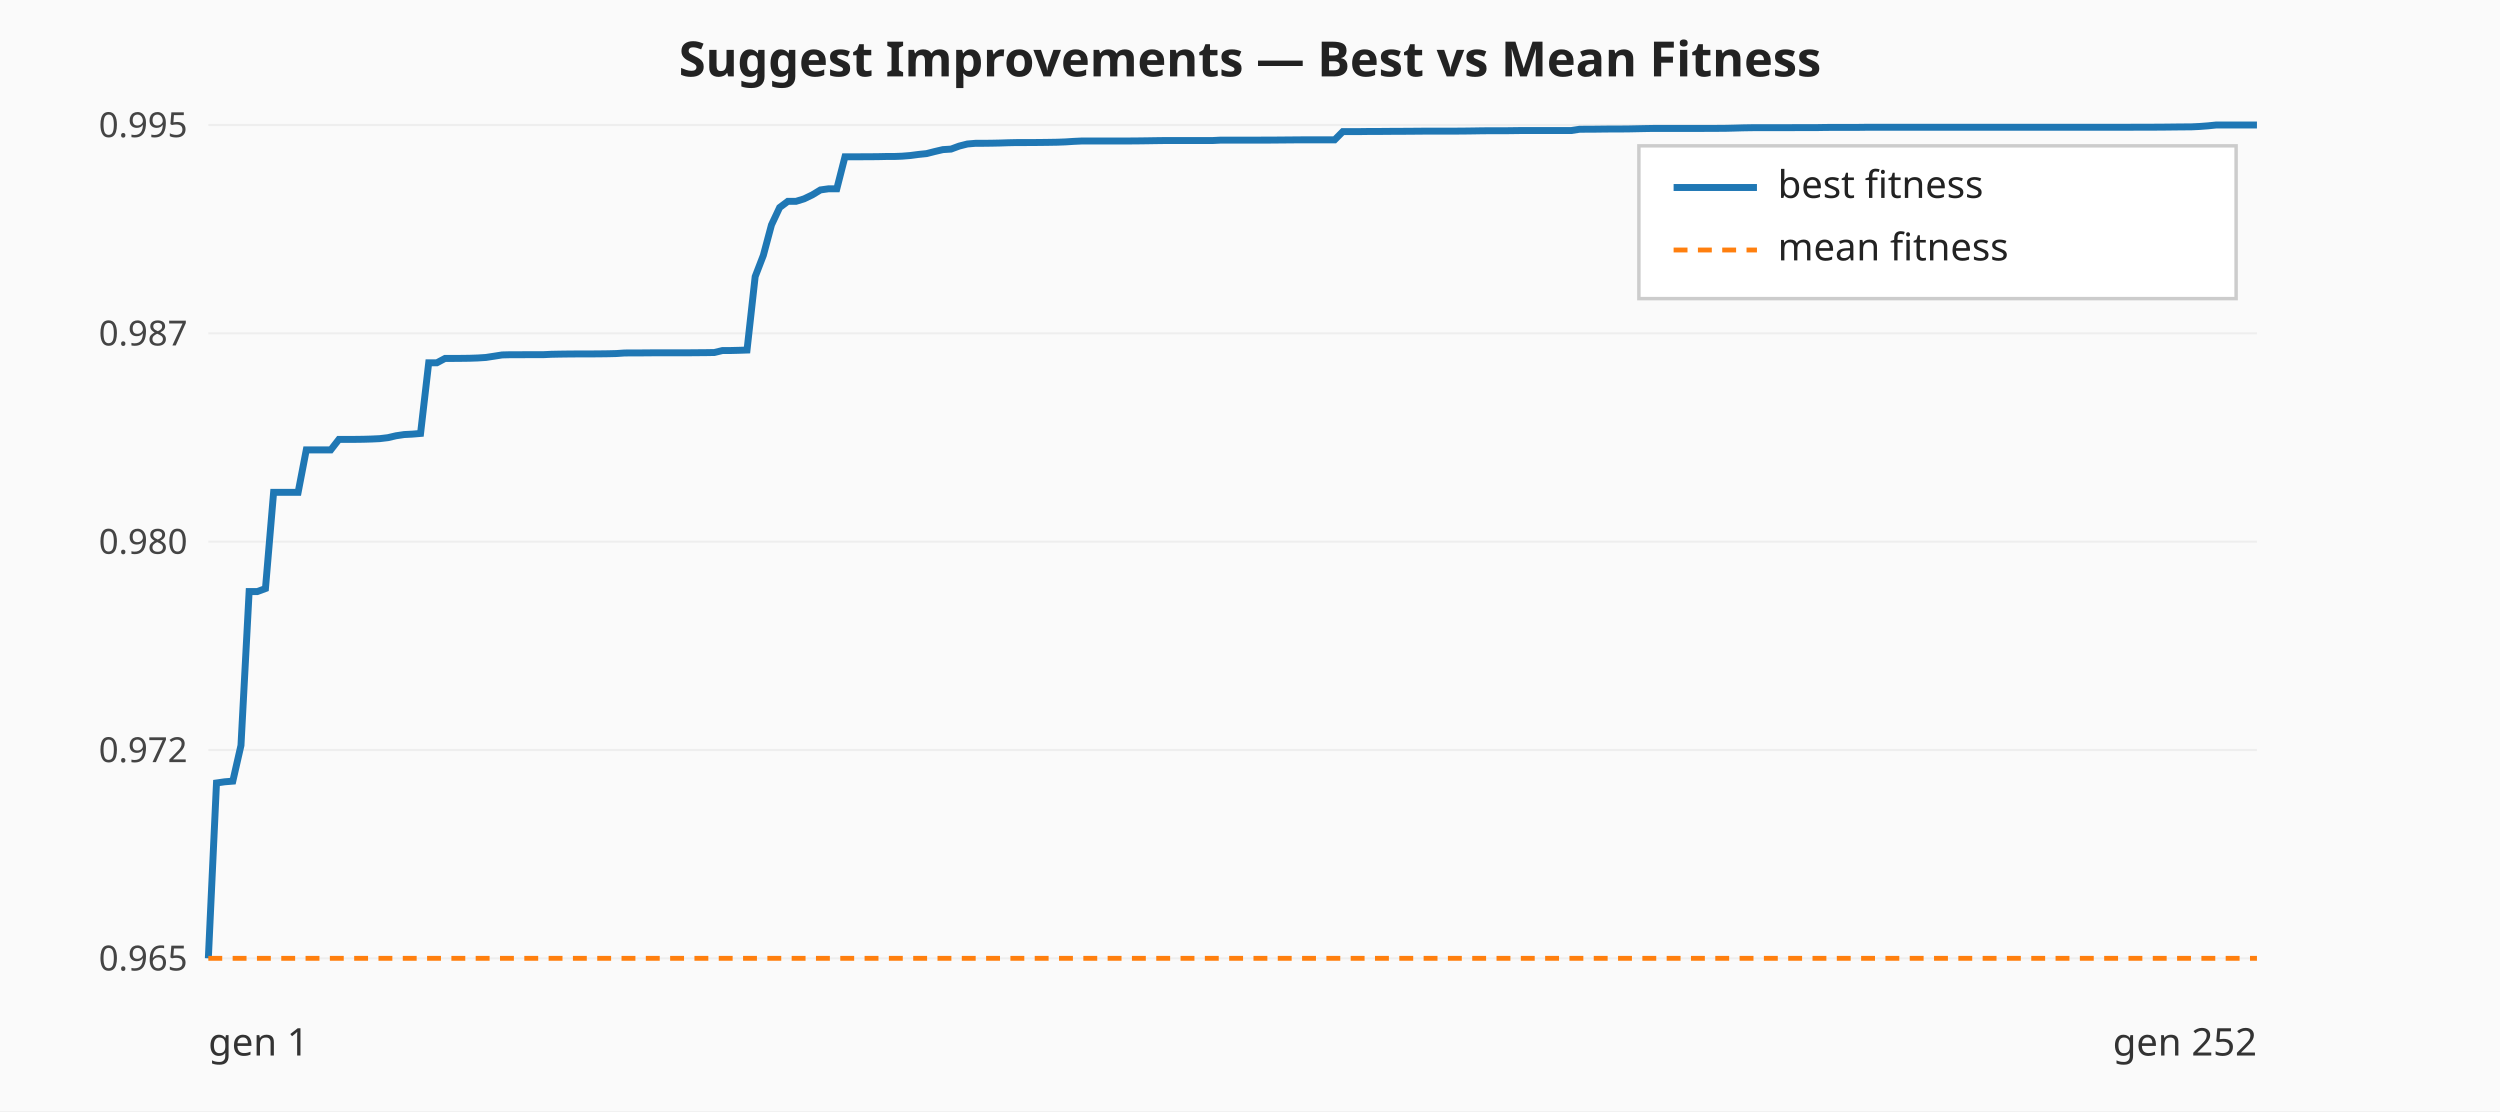
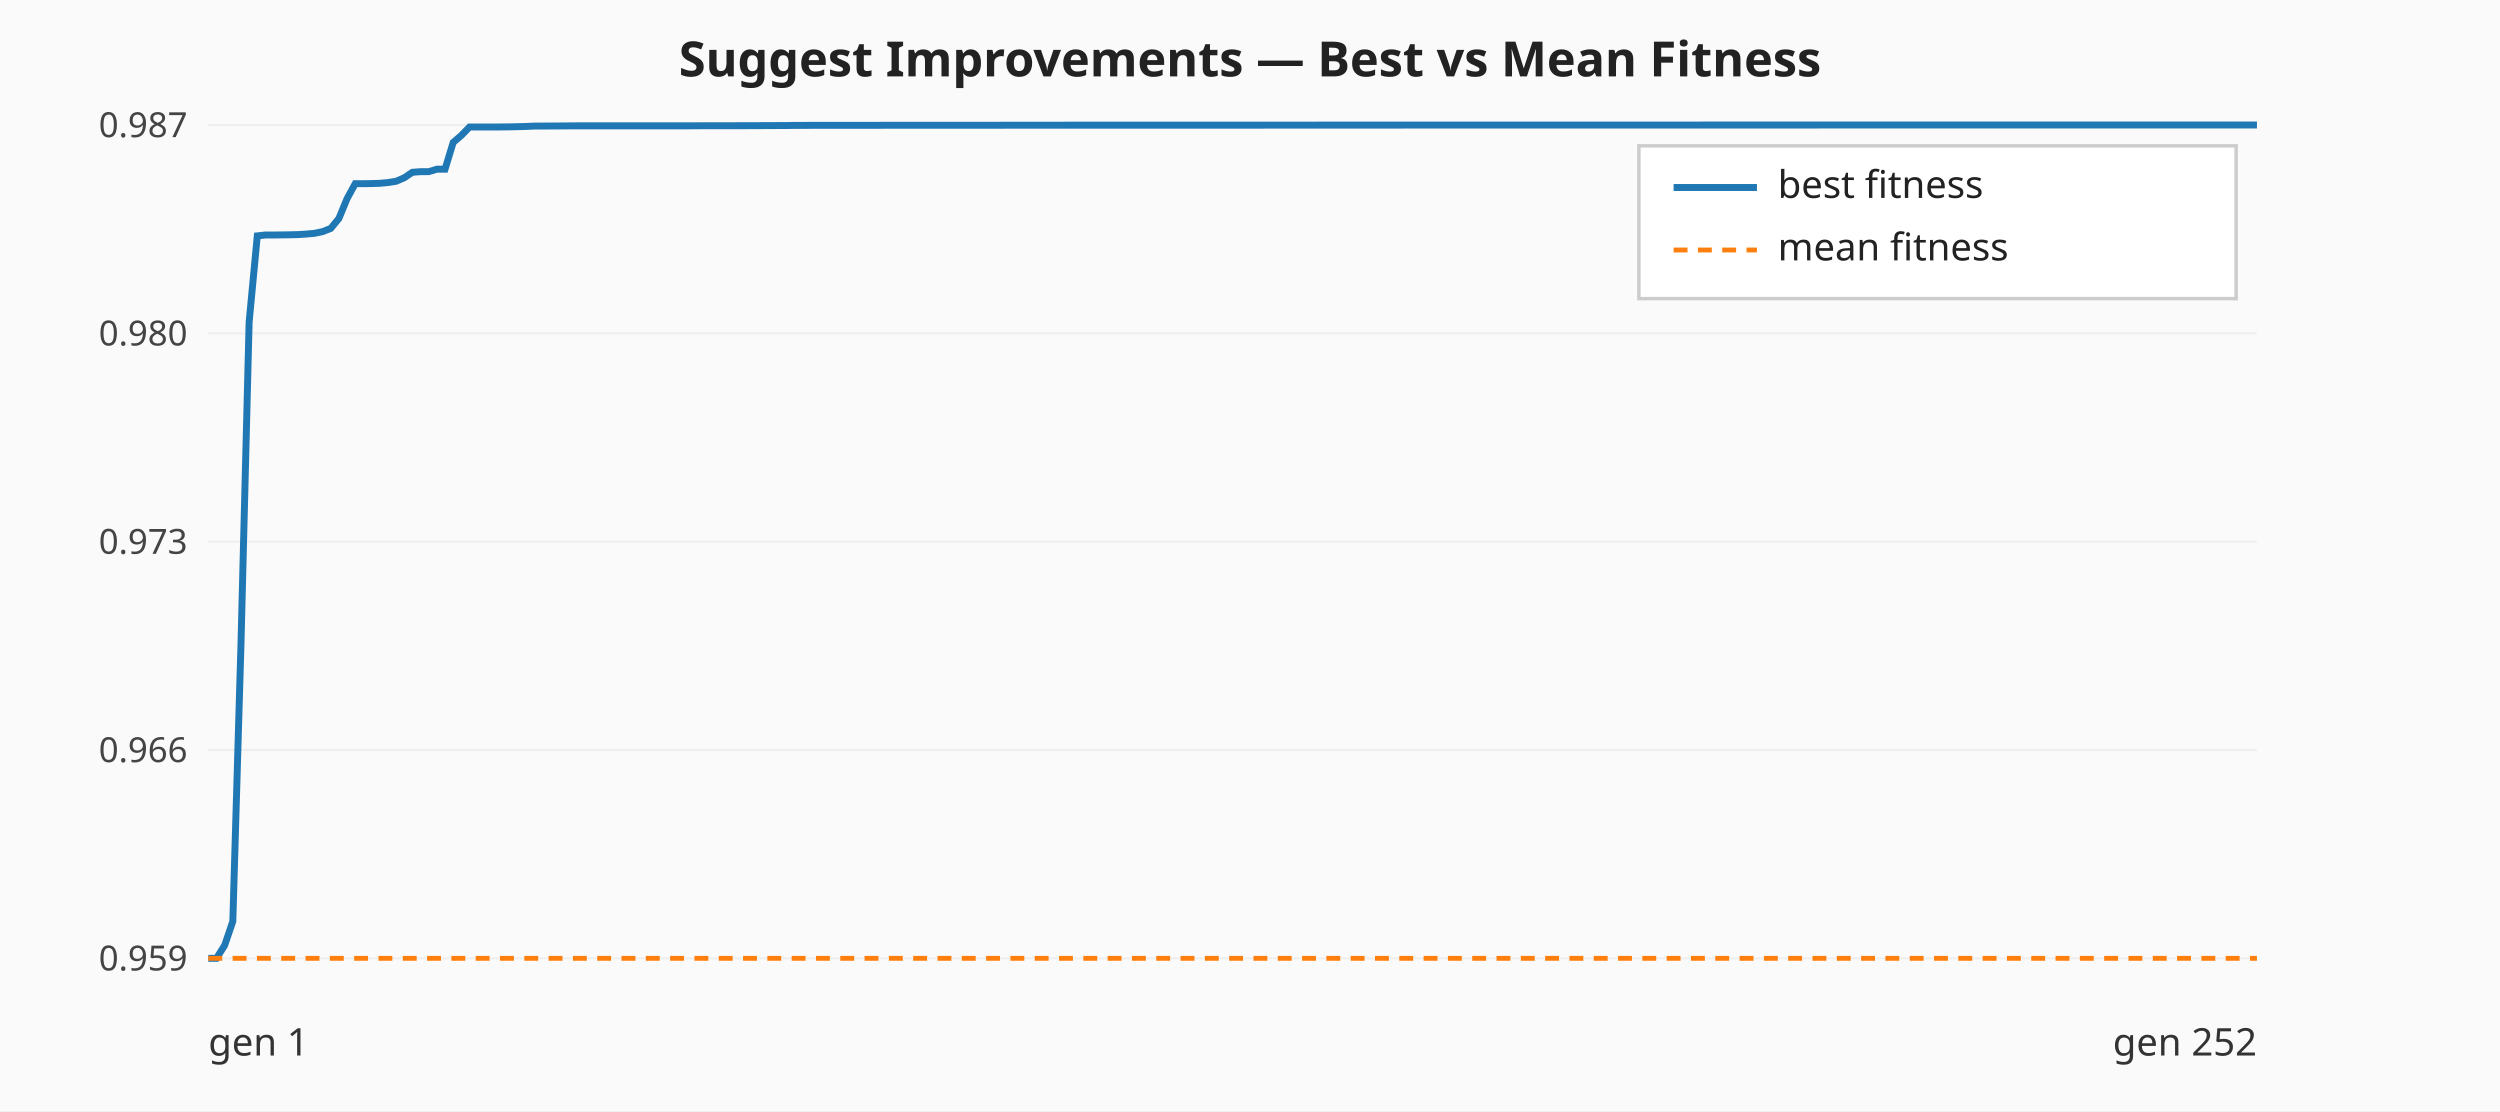
<svg xmlns="http://www.w3.org/2000/svg" viewBox="0 0 720 320" width="720" height="320" role="img" aria-label="Suggest Improvements — best vs mean fitness per generation">
  <rect width="720" height="320" fill="#fafafa" />
  <text x="360" y="22" text-anchor="middle" font-family="sans-serif" font-size="14" font-weight="bold" fill="#222">Suggest Improvements — Best vs Mean Fitness</text>
  <line x1="60.00" y1="276.00" x2="650.00" y2="276.00" stroke="#eeeeee" stroke-width="0.6" />
-   <text x="54.00" y="279.50" text-anchor="end" font-family="sans-serif" font-size="10" fill="#444">0.965</text>
+   <text x="54.00" y="279.50" text-anchor="end" font-family="sans-serif" font-size="10" fill="#444">0.959</text>
  <line x1="60.00" y1="216.00" x2="650.00" y2="216.00" stroke="#eeeeee" stroke-width="0.6" />
-   <text x="54.00" y="219.50" text-anchor="end" font-family="sans-serif" font-size="10" fill="#444">0.972</text>
+   <text x="54.00" y="219.50" text-anchor="end" font-family="sans-serif" font-size="10" fill="#444">0.966</text>
  <line x1="60.00" y1="156.00" x2="650.00" y2="156.00" stroke="#eeeeee" stroke-width="0.6" />
-   <text x="54.00" y="159.50" text-anchor="end" font-family="sans-serif" font-size="10" fill="#444">0.980</text>
+   <text x="54.00" y="159.50" text-anchor="end" font-family="sans-serif" font-size="10" fill="#444">0.973</text>
  <line x1="60.00" y1="96.00" x2="650.00" y2="96.00" stroke="#eeeeee" stroke-width="0.6" />
-   <text x="54.00" y="99.50" text-anchor="end" font-family="sans-serif" font-size="10" fill="#444">0.987</text>
+   <text x="54.00" y="99.50" text-anchor="end" font-family="sans-serif" font-size="10" fill="#444">0.980</text>
  <line x1="60.00" y1="36.00" x2="650.00" y2="36.00" stroke="#eeeeee" stroke-width="0.6" />
-   <text x="54.00" y="39.50" text-anchor="end" font-family="sans-serif" font-size="10" fill="#444">0.995</text>
-   <polyline class="best-fitness" fill="none" stroke="#1f77b4" stroke-width="2" points="60.00,276.00 62.35,225.50 64.70,225.16 67.05,224.97 69.40,214.68 71.75,170.37 74.10,170.37 76.45,169.50 78.80,141.79 81.16,141.79 83.51,141.79 85.86,141.79 88.21,129.57 90.56,129.57 92.91,129.57 95.26,129.57 97.61,126.54 99.96,126.54 102.31,126.54 104.66,126.51 107.01,126.44 109.36,126.33 111.71,126.05 114.06,125.50 116.41,125.15 118.76,125.03 121.12,124.83 123.47,104.48 125.82,104.48 128.17,103.23 130.52,103.23 132.87,103.21 135.22,103.18 137.57,103.10 139.92,102.95 142.27,102.59 144.62,102.22 146.97,102.16 149.32,102.16 151.67,102.15 154.02,102.15 156.37,102.15 158.73,102.04 161.08,101.99 163.43,101.96 165.78,101.94 168.13,101.94 170.48,101.93 172.83,101.91 175.18,101.88 177.53,101.82 179.88,101.66 182.23,101.64 184.58,101.64 186.93,101.62 189.28,101.60 191.63,101.60 193.98,101.60 196.33,101.60 198.69,101.60 201.04,101.58 203.39,101.56 205.74,101.52 208.09,100.95 210.44,100.95 212.79,100.89 215.14,100.81 217.49,79.66 219.84,73.55 222.19,64.76 224.54,59.76 226.89,57.99 229.24,57.99 231.59,57.26 233.94,56.13 236.29,54.70 238.65,54.37 241.00,54.37 243.35,45.16 245.70,45.16 248.05,45.15 250.40,45.14 252.75,45.12 255.10,45.07 257.45,45.07 259.80,44.98 262.15,44.79 264.50,44.48 266.85,44.24 269.20,43.64 271.55,43.09 273.90,42.94 276.25,42.07 278.61,41.47 280.96,41.27 283.31,41.27 285.66,41.24 288.01,41.19 290.36,41.11 292.71,41.06 295.06,41.06 297.41,41.05 299.76,41.03 302.11,41.00 304.46,40.96 306.81,40.87 309.16,40.72 311.51,40.61 313.86,40.61 316.22,40.61 318.57,40.60 320.92,40.60 323.27,40.60 325.62,40.60 327.97,40.58 330.32,40.55 332.67,40.51 335.02,40.48 337.37,40.48 339.72,40.48 342.07,40.48 344.42,40.48 346.77,40.48 349.12,40.48 351.47,40.36 353.82,40.36 356.18,40.36 358.53,40.36 360.88,40.36 363.23,40.35 365.58,40.35 367.93,40.33 370.28,40.31 372.63,40.29 374.98,40.27 377.33,40.27 379.68,40.27 382.03,40.27 384.38,40.27 386.73,37.90 389.08,37.90 391.43,37.90 393.78,37.87 396.14,37.87 398.49,37.85 400.84,37.83 403.19,37.82 405.54,37.81 407.89,37.79 410.24,37.77 412.59,37.77 414.94,37.77 417.29,37.77 419.64,37.76 421.99,37.74 424.34,37.71 426.69,37.67 429.04,37.65 431.39,37.65 433.75,37.65 436.10,37.62 438.45,37.59 440.80,37.59 443.15,37.59 445.50,37.59 447.85,37.59 450.20,37.59 452.55,37.59 454.90,37.23 457.25,37.21 459.60,37.20 461.95,37.17 464.30,37.15 466.65,37.15 469.00,37.13 471.35,37.08 473.71,37.03 476.06,36.99 478.41,36.99 480.76,36.99 483.11,36.99 485.46,36.99 487.81,36.99 490.16,36.99 492.51,36.98 494.86,36.97 497.21,36.95 499.56,36.89 501.91,36.82 504.26,36.78 506.61,36.76 508.96,36.76 511.31,36.76 513.67,36.76 516.02,36.76 518.37,36.75 520.72,36.75 523.07,36.75 525.42,36.71 527.77,36.69 530.12,36.69 532.47,36.69 534.82,36.69 537.17,36.66 539.52,36.66 541.87,36.66 544.22,36.66 546.57,36.66 548.92,36.66 551.27,36.66 553.63,36.66 555.98,36.66 558.33,36.66 560.68,36.66 563.03,36.65 565.38,36.65 567.73,36.65 570.08,36.65 572.43,36.65 574.78,36.65 577.13,36.65 579.48,36.65 581.83,36.65 584.18,36.65 586.53,36.65 588.88,36.65 591.24,36.65 593.59,36.65 595.94,36.65 598.29,36.65 600.64,36.65 602.99,36.65 605.34,36.65 607.69,36.65 610.04,36.65 612.39,36.65 614.74,36.64 617.09,36.64 619.44,36.63 621.79,36.62 624.14,36.60 626.49,36.57 628.84,36.55 631.20,36.53 633.55,36.42 635.90,36.24 638.25,36.00 640.60,36.00 642.95,36.00 645.30,36.00 647.65,36.00 650.00,36.00" />
+   <text x="54.00" y="39.50" text-anchor="end" font-family="sans-serif" font-size="10" fill="#444">0.987</text>
+   <polyline class="best-fitness" fill="none" stroke="#1f77b4" stroke-width="2" points="60.00,276.00 62.35,276.00 64.70,272.26 67.05,265.36 69.40,185.56 71.75,92.73 74.10,67.93 76.45,67.68 78.80,67.68 81.16,67.65 83.51,67.62 85.86,67.56 88.21,67.41 90.56,67.20 92.91,66.71 95.26,65.78 97.61,62.91 99.96,57.20 102.31,52.90 104.66,52.90 107.01,52.87 109.36,52.79 111.71,52.58 114.06,52.21 116.41,51.21 118.76,49.62 121.12,49.44 123.47,49.44 125.82,48.72 128.17,48.72 130.52,41.02 132.87,39.00 135.22,36.58 137.57,36.58 139.92,36.58 142.27,36.58 144.62,36.56 146.97,36.53 149.32,36.48 151.67,36.41 154.02,36.30 156.37,36.30 158.73,36.29 161.08,36.28 163.43,36.26 165.78,36.24 168.13,36.24 170.48,36.24 172.83,36.24 175.18,36.24 177.53,36.24 179.88,36.24 182.23,36.24 184.58,36.24 186.93,36.24 189.28,36.24 191.63,36.24 193.98,36.24 196.33,36.24 198.69,36.24 201.04,36.22 203.39,36.21 205.74,36.21 208.09,36.21 210.44,36.21 212.79,36.20 215.14,36.20 217.49,36.19 219.84,36.18 222.19,36.18 224.54,36.15 226.89,36.15 229.24,36.11 231.59,36.11 233.94,36.10 236.29,36.10 238.65,36.09 241.00,36.09 243.35,36.09 245.70,36.09 248.05,36.09 250.40,36.09 252.75,36.09 255.10,36.08 257.45,36.08 259.80,36.08 262.15,36.08 264.50,36.08 266.85,36.08 269.20,36.08 271.55,36.08 273.90,36.08 276.25,36.08 278.61,36.08 280.96,36.08 283.31,36.07 285.66,36.07 288.01,36.07 290.36,36.06 292.71,36.06 295.06,36.06 297.41,36.06 299.76,36.06 302.11,36.06 304.46,36.06 306.81,36.05 309.16,36.05 311.51,36.05 313.86,36.05 316.22,36.05 318.57,36.05 320.92,36.05 323.27,36.05 325.62,36.05 327.97,36.05 330.32,36.05 332.67,36.05 335.02,36.05 337.37,36.05 339.72,36.05 342.07,36.05 344.42,36.05 346.77,36.05 349.12,36.05 351.47,36.05 353.82,36.05 356.18,36.05 358.53,36.05 360.88,36.05 363.23,36.05 365.58,36.04 367.93,36.04 370.28,36.04 372.63,36.04 374.98,36.04 377.33,36.04 379.68,36.03 382.03,36.03 384.38,36.03 386.73,36.03 389.08,36.03 391.43,36.03 393.78,36.03 396.14,36.03 398.49,36.03 400.84,36.03 403.19,36.03 405.54,36.02 407.89,36.02 410.24,36.02 412.59,36.02 414.94,36.02 417.29,36.02 419.64,36.02 421.99,36.02 424.34,36.02 426.69,36.02 429.04,36.02 431.39,36.02 433.75,36.02 436.10,36.02 438.45,36.02 440.80,36.02 443.15,36.02 445.50,36.02 447.85,36.02 450.20,36.02 452.55,36.02 454.90,36.02 457.25,36.02 459.60,36.02 461.95,36.02 464.30,36.02 466.65,36.02 469.00,36.02 471.35,36.02 473.71,36.02 476.06,36.02 478.41,36.02 480.76,36.02 483.11,36.02 485.46,36.02 487.81,36.02 490.16,36.01 492.51,36.01 494.86,36.01 497.21,36.01 499.56,36.01 501.91,36.01 504.26,36.01 506.61,36.01 508.96,36.01 511.31,36.01 513.67,36.01 516.02,36.01 518.37,36.01 520.72,36.01 523.07,36.01 525.42,36.00 527.77,36.00 530.12,36.00 532.47,36.00 534.82,36.00 537.17,36.00 539.52,36.00 541.87,36.00 544.22,36.00 546.57,36.00 548.92,36.00 551.27,36.00 553.63,36.00 555.98,36.00 558.33,36.00 560.68,36.00 563.03,36.00 565.38,36.00 567.73,36.00 570.08,36.00 572.43,36.00 574.78,36.00 577.13,36.00 579.48,36.00 581.83,36.00 584.18,36.00 586.53,36.00 588.88,36.00 591.24,36.00 593.59,36.00 595.94,36.00 598.29,36.00 600.64,36.00 602.99,36.00 605.34,36.00 607.69,36.00 610.04,36.00 612.39,36.00 614.74,36.00 617.09,36.00 619.44,36.00 621.79,36.00 624.14,36.00 626.49,36.00 628.84,36.00 631.20,36.00 633.55,36.00 635.90,36.00 638.25,36.00 640.60,36.00 642.95,36.00 645.30,36.00 647.65,36.00 650.00,36.00" />
  <polyline class="mean-fitness" fill="none" stroke="#ff7f0e" stroke-width="1.4" stroke-dasharray="4 3" points="60.00,276.00 62.35,276.00 64.70,276.00 67.05,276.00 69.40,276.00 71.75,276.00 74.10,276.00 76.45,276.00 78.80,276.00 81.16,276.00 83.51,276.00 85.86,276.00 88.21,276.00 90.56,276.00 92.91,276.00 95.26,276.00 97.61,276.00 99.96,276.00 102.31,276.00 104.66,276.00 107.01,276.00 109.36,276.00 111.71,276.00 114.06,276.00 116.41,276.00 118.76,276.00 121.12,276.00 123.47,276.00 125.82,276.00 128.17,276.00 130.52,276.00 132.87,276.00 135.22,276.00 137.57,276.00 139.92,276.00 142.27,276.00 144.62,276.00 146.97,276.00 149.32,276.00 151.67,276.00 154.02,276.00 156.37,276.00 158.73,276.00 161.08,276.00 163.43,276.00 165.78,276.00 168.13,276.00 170.48,276.00 172.83,276.00 175.18,276.00 177.53,276.00 179.88,276.00 182.23,276.00 184.58,276.00 186.93,276.00 189.28,276.00 191.63,276.00 193.98,276.00 196.33,276.00 198.69,276.00 201.04,276.00 203.39,276.00 205.74,276.00 208.09,276.00 210.44,276.00 212.79,276.00 215.14,276.00 217.49,276.00 219.84,276.00 222.19,276.00 224.54,276.00 226.89,276.00 229.24,276.00 231.59,276.00 233.94,276.00 236.29,276.00 238.65,276.00 241.00,276.00 243.35,276.00 245.70,276.00 248.05,276.00 250.40,276.00 252.75,276.00 255.10,276.00 257.45,276.00 259.80,276.00 262.15,276.00 264.50,276.00 266.85,276.00 269.20,276.00 271.55,276.00 273.90,276.00 276.25,276.00 278.61,276.00 280.96,276.00 283.31,276.00 285.66,276.00 288.01,276.00 290.36,276.00 292.71,276.00 295.06,276.00 297.41,276.00 299.76,276.00 302.11,276.00 304.46,276.00 306.81,276.00 309.16,276.00 311.51,276.00 313.86,276.00 316.22,276.00 318.57,276.00 320.92,276.00 323.27,276.00 325.62,276.00 327.97,276.00 330.32,276.00 332.67,276.00 335.02,276.00 337.37,276.00 339.72,276.00 342.07,276.00 344.42,276.00 346.77,276.00 349.12,276.00 351.47,276.00 353.82,276.00 356.18,276.00 358.53,276.00 360.88,276.00 363.23,276.00 365.58,276.00 367.93,276.00 370.28,276.00 372.63,276.00 374.98,276.00 377.33,276.00 379.68,276.00 382.03,276.00 384.38,276.00 386.73,276.00 389.08,276.00 391.43,276.00 393.78,276.00 396.14,276.00 398.49,276.00 400.84,276.00 403.19,276.00 405.54,276.00 407.89,276.00 410.24,276.00 412.59,276.00 414.94,276.00 417.29,276.00 419.64,276.00 421.99,276.00 424.34,276.00 426.69,276.00 429.04,276.00 431.39,276.00 433.75,276.00 436.10,276.00 438.45,276.00 440.80,276.00 443.15,276.00 445.50,276.00 447.85,276.00 450.20,276.00 452.55,276.00 454.90,276.00 457.25,276.00 459.60,276.00 461.95,276.00 464.30,276.00 466.65,276.00 469.00,276.00 471.35,276.00 473.71,276.00 476.06,276.00 478.41,276.00 480.76,276.00 483.11,276.00 485.46,276.00 487.81,276.00 490.16,276.00 492.51,276.00 494.86,276.00 497.21,276.00 499.56,276.00 501.91,276.00 504.26,276.00 506.61,276.00 508.96,276.00 511.31,276.00 513.67,276.00 516.02,276.00 518.37,276.00 520.72,276.00 523.07,276.00 525.42,276.00 527.77,276.00 530.12,276.00 532.47,276.00 534.82,276.00 537.17,276.00 539.52,276.00 541.87,276.00 544.22,276.00 546.57,276.00 548.92,276.00 551.27,276.00 553.63,276.00 555.98,276.00 558.33,276.00 560.68,276.00 563.03,276.00 565.38,276.00 567.73,276.00 570.08,276.00 572.43,276.00 574.78,276.00 577.13,276.00 579.48,276.00 581.83,276.00 584.18,276.00 586.53,276.00 588.88,276.00 591.24,276.00 593.59,276.00 595.94,276.00 598.29,276.00 600.64,276.00 602.99,276.00 605.34,276.00 607.69,276.00 610.04,276.00 612.39,276.00 614.74,276.00 617.09,276.00 619.44,276.00 621.79,276.00 624.14,276.00 626.49,276.00 628.84,276.00 631.20,276.00 633.55,276.00 635.90,276.00 638.25,276.00 640.60,276.00 642.95,276.00 645.30,276.00 647.65,276.00 650.00,276.00" />
  <text x="60.00" y="304.00" font-family="sans-serif" font-size="11" fill="#333">gen 1</text>
  <text x="650.00" y="304.00" text-anchor="end" font-family="sans-serif" font-size="11" fill="#333">gen 252</text>
  <g class="legend" font-family="sans-serif" font-size="11" fill="#222">
    <rect x="472.00" y="42.00" width="172" height="44" fill="#ffffff" fill-opacity="0.9" stroke="#cccccc" />
    <line x1="482.00" y1="54.00" x2="506.00" y2="54.00" stroke="#1f77b4" stroke-width="2" />
    <text x="512.00" y="57.00">best fitness</text>
    <line x1="482.00" y1="72.00" x2="506.00" y2="72.00" stroke="#ff7f0e" stroke-width="1.4" stroke-dasharray="4 3" />
    <text x="512.00" y="75.00">mean fitness</text>
  </g>
</svg>
